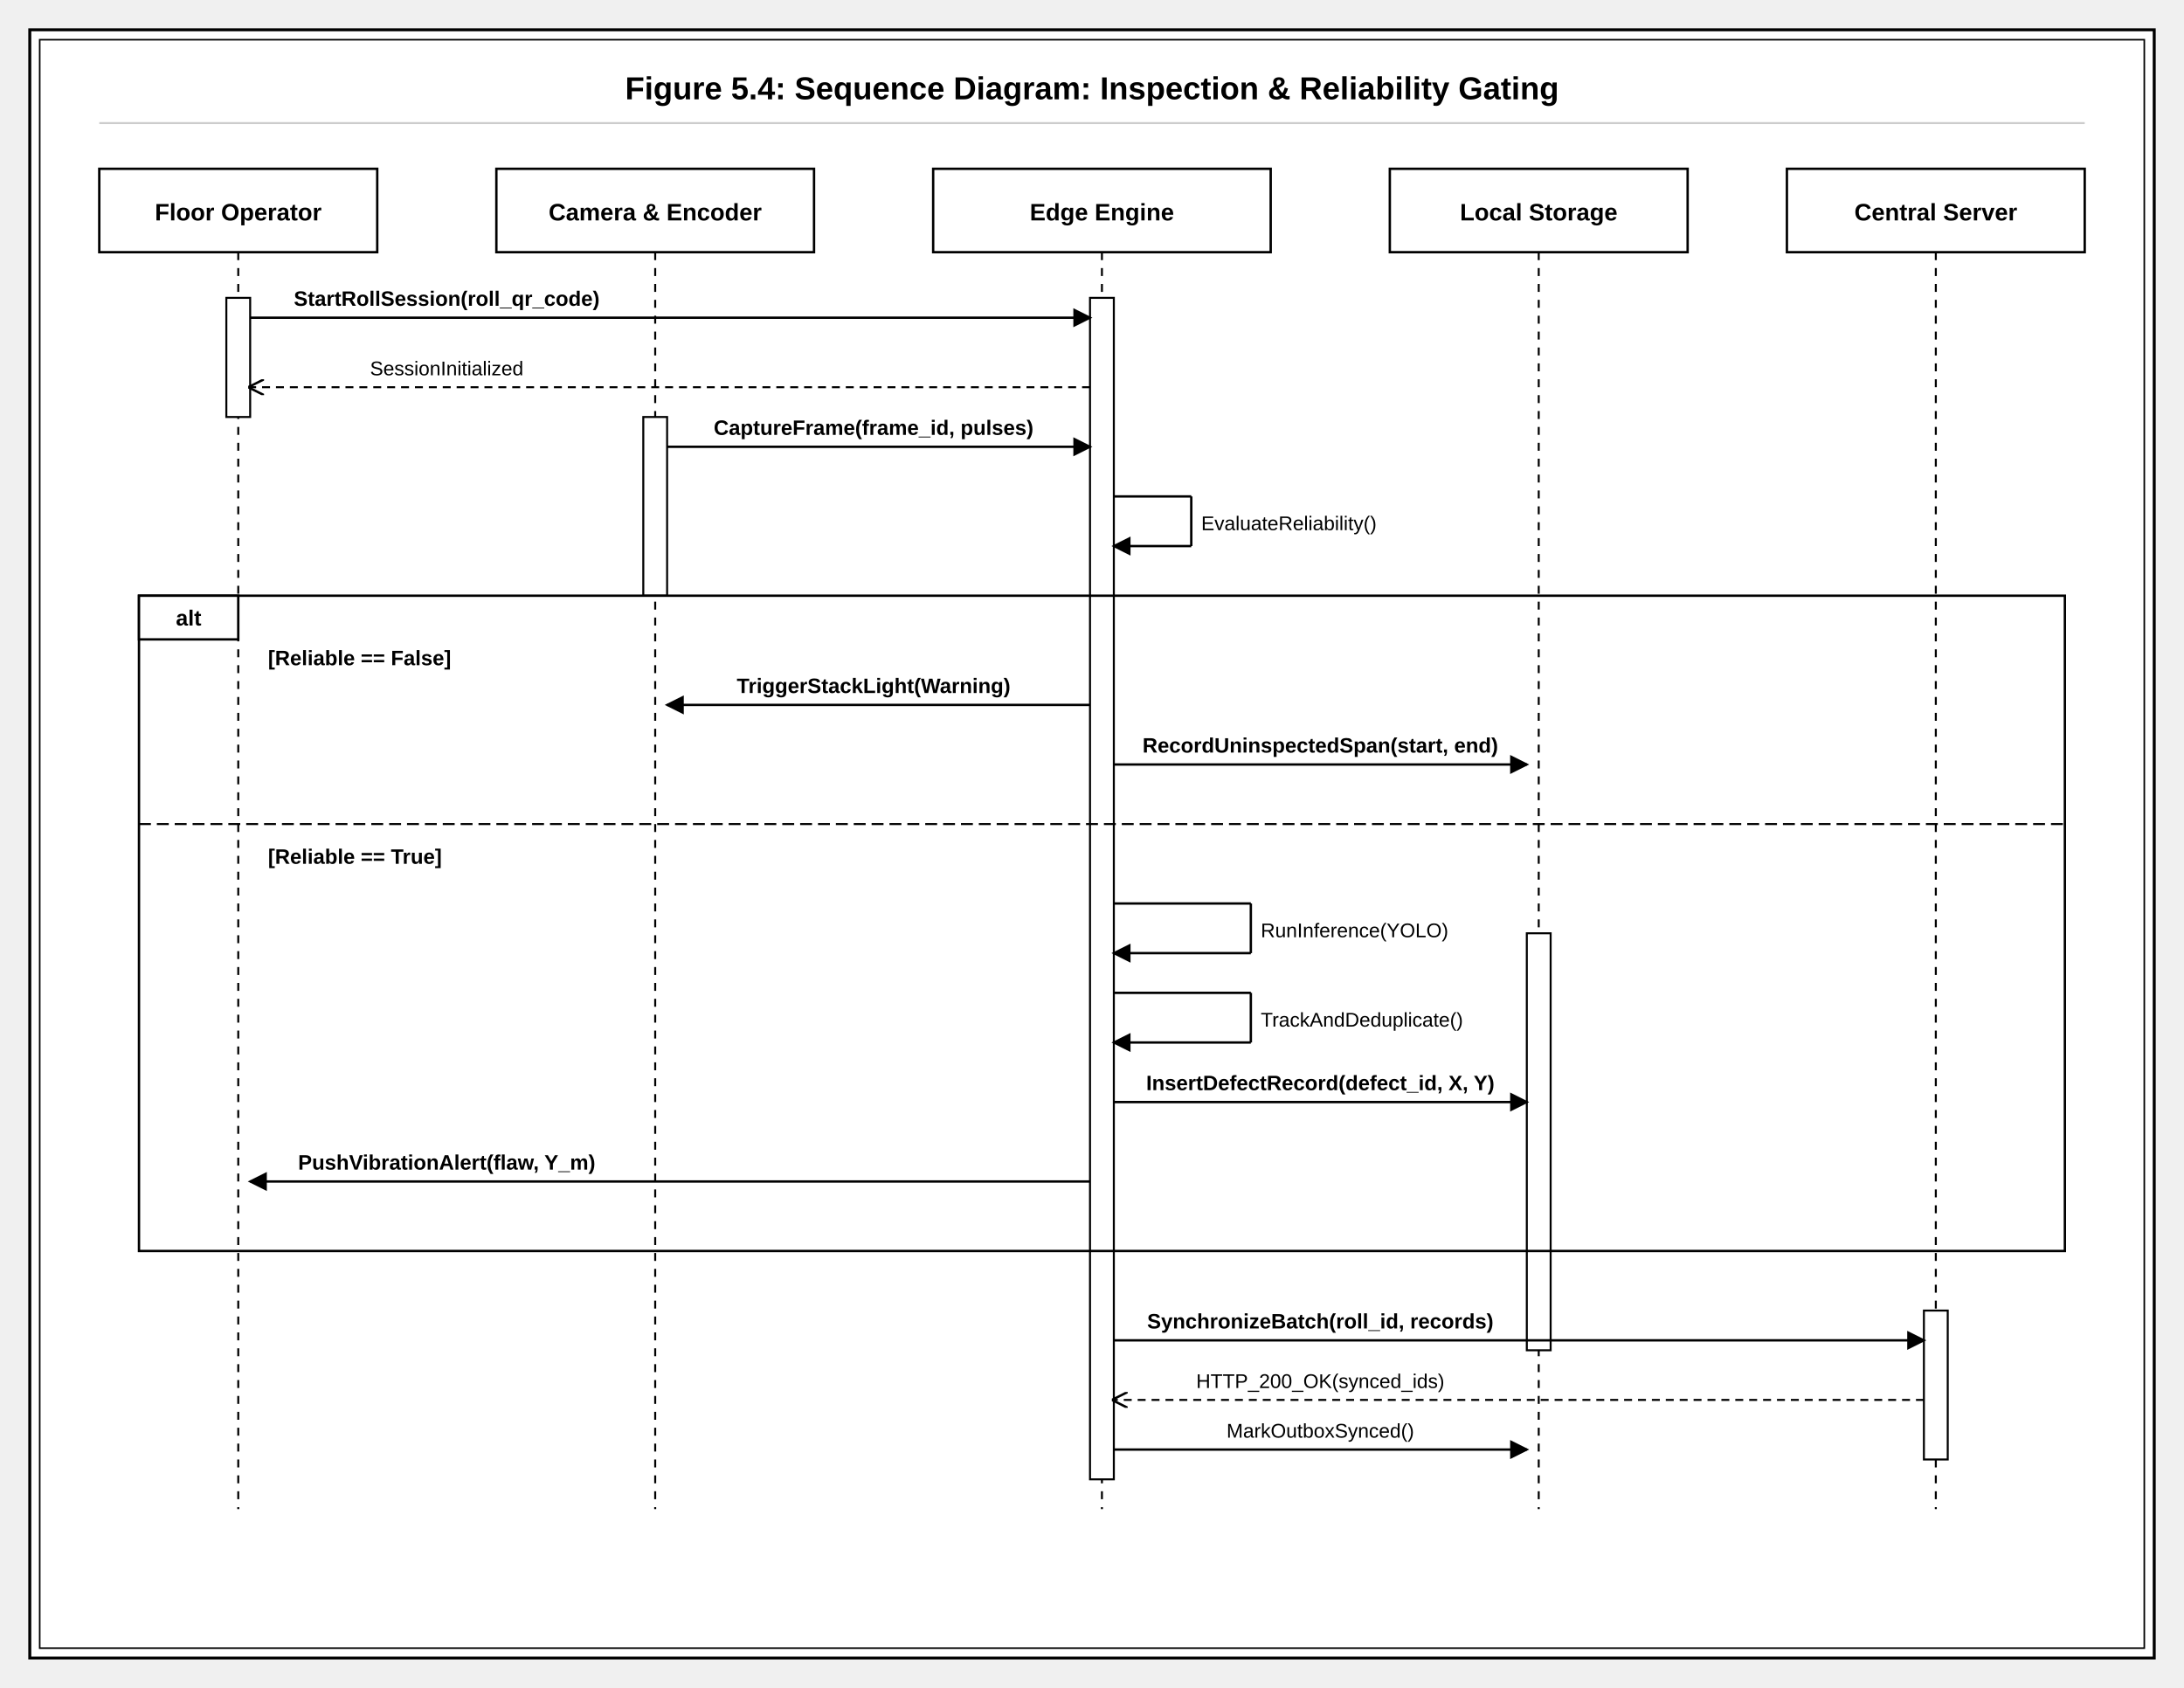
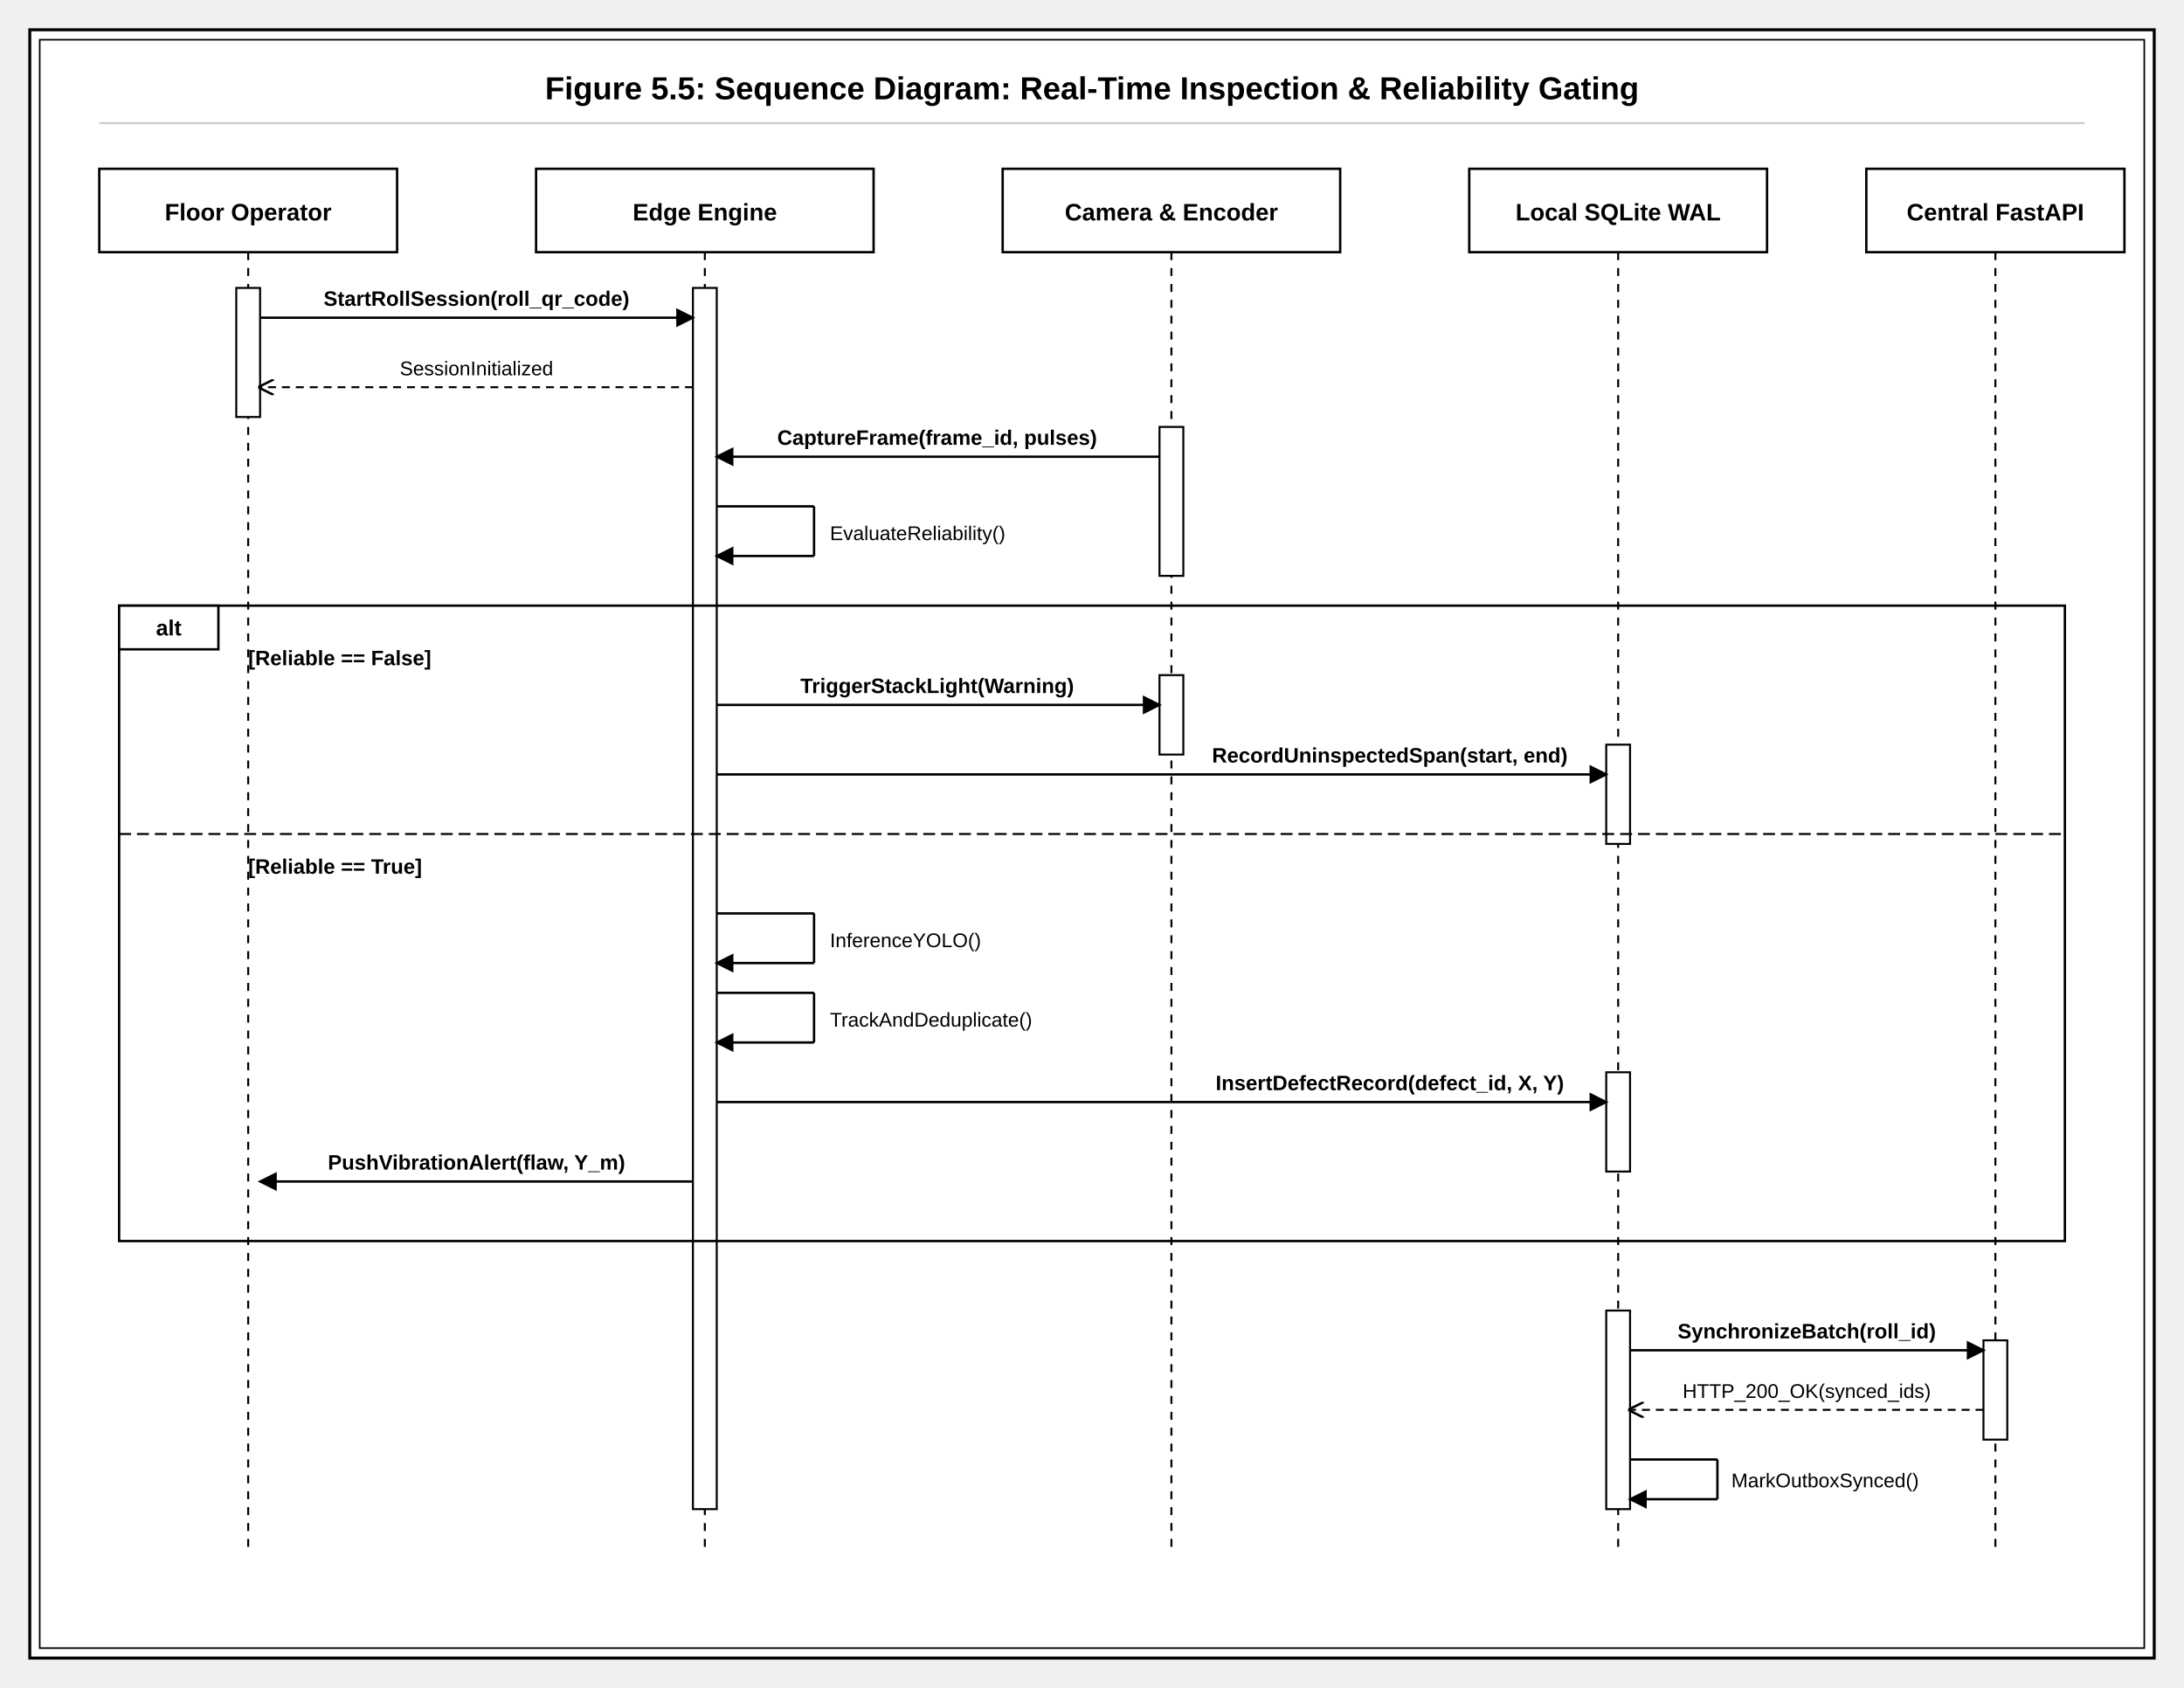
<svg xmlns="http://www.w3.org/2000/svg" viewBox="0 0 1100 850" width="100%" height="100%" style="background-color: #ffffff; font-family: Arial, Helvetica, sans-serif;">
  <defs>
    <marker id="arrow" markerWidth="8" markerHeight="8" refX="7" refY="4" orient="auto">
      <polygon points="0 0, 8 4, 0 8" fill="#000000" />
    </marker>
    <marker id="openArrow" markerWidth="8" markerHeight="8" refX="7" refY="4" orient="auto">
      <path d="M0,0 L8,4 L0,8" fill="none" stroke="#000000" stroke-width="1.2" />
    </marker>
  </defs>
  <rect x="15" y="15" width="1070" height="820" fill="#ffffff" stroke="#000000" stroke-width="1.5" />
  <rect x="20" y="20" width="1060" height="810" fill="none" stroke="#000000" stroke-width="0.8" />
-   <text x="550" y="50" fill="#000000" font-size="16" font-weight="bold" text-anchor="middle">Figure 5.4: Sequence Diagram: Inspection &amp; Reliability Gating</text>
+   <text x="550" y="50" fill="#000000" font-size="16" font-weight="bold" text-anchor="middle">Figure 5.5: Sequence Diagram: Real-Time Inspection &amp; Reliability Gating</text>
  <line x1="50" y1="62" x2="1050" y2="62" stroke="#cccccc" stroke-width="1" />
-   <rect x="50" y="85" width="140" height="42" fill="#ffffff" stroke="#000000" stroke-width="1.2" />
-   <text x="120" y="111" fill="#000000" font-size="12" font-weight="bold" text-anchor="middle">Floor Operator</text>
-   <line x1="120" y1="127" x2="120" y2="760" stroke="#000000" stroke-width="1" stroke-dasharray="4 4" />
-   <rect x="250" y="85" width="160" height="42" fill="#ffffff" stroke="#000000" stroke-width="1.2" />
-   <text x="330" y="111" fill="#000000" font-size="12" font-weight="bold" text-anchor="middle">Camera &amp; Encoder</text>
-   <line x1="330" y1="127" x2="330" y2="760" stroke="#000000" stroke-width="1" stroke-dasharray="4 4" />
-   <rect x="470" y="85" width="170" height="42" fill="#ffffff" stroke="#000000" stroke-width="1.2" />
-   <text x="555" y="111" fill="#000000" font-size="12" font-weight="bold" text-anchor="middle">Edge Engine</text>
-   <line x1="555" y1="127" x2="555" y2="760" stroke="#000000" stroke-width="1" stroke-dasharray="4 4" />
-   <rect x="700" y="85" width="150" height="42" fill="#ffffff" stroke="#000000" stroke-width="1.2" />
-   <text x="775" y="111" fill="#000000" font-size="12" font-weight="bold" text-anchor="middle">Local Storage</text>
-   <line x1="775" y1="127" x2="775" y2="760" stroke="#000000" stroke-width="1" stroke-dasharray="4 4" />
-   <rect x="900" y="85" width="150" height="42" fill="#ffffff" stroke="#000000" stroke-width="1.2" />
-   <text x="975" y="111" fill="#000000" font-size="12" font-weight="bold" text-anchor="middle">Central Server</text>
-   <line x1="975" y1="127" x2="975" y2="760" stroke="#000000" stroke-width="1" stroke-dasharray="4 4" />
-   <rect x="114" y="150" width="12" height="60" fill="#ffffff" stroke="#000000" stroke-width="1" />
-   <rect x="549" y="150" width="12" height="595" fill="#ffffff" stroke="#000000" stroke-width="1" />
-   <rect x="324" y="210" width="12" height="90" fill="#ffffff" stroke="#000000" stroke-width="1" />
-   <rect x="769" y="470" width="12" height="210" fill="#ffffff" stroke="#000000" stroke-width="1" />
-   <rect x="969" y="660" width="12" height="75" fill="#ffffff" stroke="#000000" stroke-width="1" />
-   <line x1="126" y1="160" x2="549" y2="160" stroke="#000000" stroke-width="1.2" marker-end="url(#arrow)" />
-   <rect x="135" y="142" width="180" height="16" fill="#ffffff" />
-   <text x="225" y="154" fill="#000000" font-size="10.5" font-weight="bold" text-anchor="middle">StartRollSession(roll_qr_code)</text>
-   <line x1="549" y1="195" x2="126" y2="195" stroke="#000000" stroke-width="1" stroke-dasharray="4 3" marker-end="url(#openArrow)" />
-   <rect x="165" y="177" width="120" height="16" fill="#ffffff" />
-   <text x="225" y="189" fill="#000000" font-size="10" text-anchor="middle">SessionInitialized</text>
-   <line x1="336" y1="225" x2="549" y2="225" stroke="#000000" stroke-width="1.2" marker-end="url(#arrow)" />
-   <rect x="350" y="207" width="180" height="16" fill="#ffffff" />
-   <text x="440" y="219" fill="#000000" font-size="10.5" font-weight="bold" text-anchor="middle">CaptureFrame(frame_id, pulses)</text>
-   <line x1="561" y1="250" x2="600" y2="250" stroke="#000000" stroke-width="1.2" />
-   <line x1="600" y1="250" x2="600" y2="275" stroke="#000000" stroke-width="1.2" />
-   <line x1="600" y1="275" x2="561" y2="275" stroke="#000000" stroke-width="1.2" marker-end="url(#arrow)" />
-   <text x="605" y="267" fill="#000000" font-size="10">EvaluateReliability()</text>
-   <rect x="70" y="300" width="970" height="330" fill="none" stroke="#000000" stroke-width="1.2" />
-   <rect x="70" y="300" width="50" height="22" fill="#ffffff" stroke="#000000" stroke-width="1.2" />
-   <text x="95" y="315" fill="#000000" font-size="11" font-weight="bold" text-anchor="middle">alt</text>
-   <text x="135" y="335" fill="#000000" font-size="10.5" font-weight="bold">[Reliable == False]</text>
-   <line x1="549" y1="355" x2="336" y2="355" stroke="#000000" stroke-width="1.2" marker-end="url(#arrow)" />
-   <rect x="360" y="337" width="160" height="16" fill="#ffffff" />
-   <text x="440" y="349" fill="#000000" font-size="10.5" font-weight="bold" text-anchor="middle">TriggerStackLight(Warning)</text>
-   <line x1="561" y1="385" x2="769" y2="385" stroke="#000000" stroke-width="1.2" marker-end="url(#arrow)" />
-   <rect x="575" y="367" width="180" height="16" fill="#ffffff" />
-   <text x="665" y="379" fill="#000000" font-size="10.5" font-weight="bold" text-anchor="middle">RecordUninspectedSpan(start, end)</text>
-   <line x1="70" y1="415" x2="1040" y2="415" stroke="#000000" stroke-width="1" stroke-dasharray="6 3" />
-   <text x="135" y="435" fill="#000000" font-size="10.5" font-weight="bold">[Reliable == True]</text>
-   <line x1="561" y1="455" x2="630" y2="455" stroke="#000000" stroke-width="1.2" />
-   <line x1="630" y1="455" x2="630" y2="480" stroke="#000000" stroke-width="1.2" />
-   <line x1="630" y1="480" x2="561" y2="480" stroke="#000000" stroke-width="1.2" marker-end="url(#arrow)" />
-   <text x="635" y="472" fill="#000000" font-size="10">RunInference(YOLO)</text>
-   <line x1="561" y1="500" x2="630" y2="500" stroke="#000000" stroke-width="1.2" />
-   <line x1="630" y1="500" x2="630" y2="525" stroke="#000000" stroke-width="1.2" />
-   <line x1="630" y1="525" x2="561" y2="525" stroke="#000000" stroke-width="1.2" marker-end="url(#arrow)" />
-   <text x="635" y="517" fill="#000000" font-size="10">TrackAndDeduplicate()</text>
-   <line x1="561" y1="555" x2="769" y2="555" stroke="#000000" stroke-width="1.2" marker-end="url(#arrow)" />
-   <rect x="580" y="537" width="170" height="16" fill="#ffffff" />
-   <text x="665" y="549" fill="#000000" font-size="10.5" font-weight="bold" text-anchor="middle">InsertDefectRecord(defect_id, X, Y)</text>
-   <line x1="549" y1="595" x2="126" y2="595" stroke="#000000" stroke-width="1.2" marker-end="url(#arrow)" />
-   <rect x="135" y="577" width="180" height="16" fill="#ffffff" />
-   <text x="225" y="589" fill="#000000" font-size="10.5" font-weight="bold" text-anchor="middle">PushVibrationAlert(flaw, Y_m)</text>
-   <line x1="561" y1="675" x2="969" y2="675" stroke="#000000" stroke-width="1.2" marker-end="url(#arrow)" />
-   <rect x="575" y="657" width="180" height="16" fill="#ffffff" />
-   <text x="665" y="669" fill="#000000" font-size="10.5" font-weight="bold" text-anchor="middle">SynchronizeBatch(roll_id, records)</text>
-   <line x1="969" y1="705" x2="561" y2="705" stroke="#000000" stroke-width="1" stroke-dasharray="4 3" marker-end="url(#openArrow)" />
-   <rect x="590" y="687" width="150" height="16" fill="#ffffff" />
-   <text x="665" y="699" fill="#000000" font-size="10" text-anchor="middle">HTTP_200_OK(synced_ids)</text>
-   <line x1="561" y1="730" x2="769" y2="730" stroke="#000000" stroke-width="1.2" marker-end="url(#arrow)" />
-   <rect x="600" y="712" width="130" height="16" fill="#ffffff" />
-   <text x="665" y="724" fill="#000000" font-size="10" text-anchor="middle">MarkOutboxSynced()</text>
+   <rect x="50" y="85" width="150" height="42" fill="#ffffff" stroke="#000000" stroke-width="1.2" />
+   <text x="125" y="111" fill="#000000" font-size="12" font-weight="bold" text-anchor="middle">Floor Operator</text>
+   <line x1="125" y1="127" x2="125" y2="780" stroke="#000000" stroke-width="1" stroke-dasharray="4 4" />
+   <rect x="270" y="85" width="170" height="42" fill="#ffffff" stroke="#000000" stroke-width="1.2" />
+   <text x="355" y="111" fill="#000000" font-size="12" font-weight="bold" text-anchor="middle">Edge Engine</text>
+   <line x1="355" y1="127" x2="355" y2="780" stroke="#000000" stroke-width="1" stroke-dasharray="4 4" />
+   <rect x="505" y="85" width="170" height="42" fill="#ffffff" stroke="#000000" stroke-width="1.2" />
+   <text x="590" y="111" fill="#000000" font-size="12" font-weight="bold" text-anchor="middle">Camera &amp; Encoder</text>
+   <line x1="590" y1="127" x2="590" y2="780" stroke="#000000" stroke-width="1" stroke-dasharray="4 4" />
+   <rect x="740" y="85" width="150" height="42" fill="#ffffff" stroke="#000000" stroke-width="1.2" />
+   <text x="815" y="111" fill="#000000" font-size="12" font-weight="bold" text-anchor="middle">Local SQLite WAL</text>
+   <line x1="815" y1="127" x2="815" y2="780" stroke="#000000" stroke-width="1" stroke-dasharray="4 4" />
+   <rect x="940" y="85" width="130" height="42" fill="#ffffff" stroke="#000000" stroke-width="1.2" />
+   <text x="1005" y="111" fill="#000000" font-size="12" font-weight="bold" text-anchor="middle">Central FastAPI</text>
+   <line x1="1005" y1="127" x2="1005" y2="780" stroke="#000000" stroke-width="1" stroke-dasharray="4 4" />
+   <rect x="119" y="145" width="12" height="65" fill="#ffffff" stroke="#000000" stroke-width="1" />
+   <rect x="349" y="145" width="12" height="615" fill="#ffffff" stroke="#000000" stroke-width="1" />
+   <rect x="584" y="215" width="12" height="75" fill="#ffffff" stroke="#000000" stroke-width="1" />
+   <rect x="584" y="340" width="12" height="40" fill="#ffffff" stroke="#000000" stroke-width="1" />
+   <rect x="809" y="375" width="12" height="50" fill="#ffffff" stroke="#000000" stroke-width="1" />
+   <rect x="809" y="540" width="12" height="50" fill="#ffffff" stroke="#000000" stroke-width="1" />
+   <rect x="809" y="660" width="12" height="100" fill="#ffffff" stroke="#000000" stroke-width="1" />
+   <rect x="999" y="675" width="12" height="50" fill="#ffffff" stroke="#000000" stroke-width="1" />
+   <line x1="131" y1="160" x2="349" y2="160" stroke="#000000" stroke-width="1.2" marker-end="url(#arrow)" />
+   <rect x="145" y="142" width="190" height="16" fill="#ffffff" />
+   <text x="240" y="154" fill="#000000" font-size="10.5" font-weight="bold" text-anchor="middle">StartRollSession(roll_qr_code)</text>
+   <line x1="349" y1="195" x2="131" y2="195" stroke="#000000" stroke-width="1" stroke-dasharray="4 3" marker-end="url(#openArrow)" />
+   <rect x="180" y="177" width="120" height="16" fill="#ffffff" />
+   <text x="240" y="189" fill="#000000" font-size="10" text-anchor="middle">SessionInitialized</text>
+   <line x1="584" y1="230" x2="361" y2="230" stroke="#000000" stroke-width="1.2" marker-end="url(#arrow)" />
+   <rect x="375" y="212" width="195" height="16" fill="#ffffff" />
+   <text x="472" y="224" fill="#000000" font-size="10.5" font-weight="bold" text-anchor="middle">CaptureFrame(frame_id, pulses)</text>
+   <line x1="361" y1="255" x2="410" y2="255" stroke="#000000" stroke-width="1.2" />
+   <line x1="410" y1="255" x2="410" y2="280" stroke="#000000" stroke-width="1.2" />
+   <line x1="410" y1="280" x2="361" y2="280" stroke="#000000" stroke-width="1.2" marker-end="url(#arrow)" />
+   <text x="418" y="272" fill="#000000" font-size="10">EvaluateReliability()</text>
+   <rect x="60" y="305" width="980" height="320" fill="none" stroke="#000000" stroke-width="1.2" />
+   <rect x="60" y="305" width="50" height="22" fill="#ffffff" stroke="#000000" stroke-width="1.2" />
+   <text x="85" y="320" fill="#000000" font-size="11" font-weight="bold" text-anchor="middle">alt</text>
+   <text x="125" y="335" fill="#000000" font-size="10.5" font-weight="bold">[Reliable == False]</text>
+   <line x1="361" y1="355" x2="584" y2="355" stroke="#000000" stroke-width="1.2" marker-end="url(#arrow)" />
+   <rect x="380" y="337" width="185" height="16" fill="#ffffff" />
+   <text x="472" y="349" fill="#000000" font-size="10.5" font-weight="bold" text-anchor="middle">TriggerStackLight(Warning)</text>
+   <line x1="361" y1="390" x2="809" y2="390" stroke="#000000" stroke-width="1.2" marker-end="url(#arrow)" />
+   <rect x="605" y="372" width="190" height="16" fill="#ffffff" />
+   <text x="700" y="384" fill="#000000" font-size="10.5" font-weight="bold" text-anchor="middle">RecordUninspectedSpan(start, end)</text>
+   <line x1="60" y1="420" x2="1040" y2="420" stroke="#000000" stroke-width="1" stroke-dasharray="6 3" />
+   <text x="125" y="440" fill="#000000" font-size="10.5" font-weight="bold">[Reliable == True]</text>
+   <line x1="361" y1="460" x2="410" y2="460" stroke="#000000" stroke-width="1.2" />
+   <line x1="410" y1="460" x2="410" y2="485" stroke="#000000" stroke-width="1.2" />
+   <line x1="410" y1="485" x2="361" y2="485" stroke="#000000" stroke-width="1.2" marker-end="url(#arrow)" />
+   <text x="418" y="477" fill="#000000" font-size="10">InferenceYOLO()</text>
+   <line x1="361" y1="500" x2="410" y2="500" stroke="#000000" stroke-width="1.2" />
+   <line x1="410" y1="500" x2="410" y2="525" stroke="#000000" stroke-width="1.2" />
+   <line x1="410" y1="525" x2="361" y2="525" stroke="#000000" stroke-width="1.2" marker-end="url(#arrow)" />
+   <text x="418" y="517" fill="#000000" font-size="10">TrackAndDeduplicate()</text>
+   <line x1="361" y1="555" x2="809" y2="555" stroke="#000000" stroke-width="1.2" marker-end="url(#arrow)" />
+   <rect x="605" y="537" width="190" height="16" fill="#ffffff" />
+   <text x="700" y="549" fill="#000000" font-size="10.5" font-weight="bold" text-anchor="middle">InsertDefectRecord(defect_id, X, Y)</text>
+   <line x1="349" y1="595" x2="131" y2="595" stroke="#000000" stroke-width="1.2" marker-end="url(#arrow)" />
+   <rect x="145" y="577" width="190" height="16" fill="#ffffff" />
+   <text x="240" y="589" fill="#000000" font-size="10.5" font-weight="bold" text-anchor="middle">PushVibrationAlert(flaw, Y_m)</text>
+   <line x1="821" y1="680" x2="999" y2="680" stroke="#000000" stroke-width="1.2" marker-end="url(#arrow)" />
+   <rect x="830" y="662" width="160" height="16" fill="#ffffff" />
+   <text x="910" y="674" fill="#000000" font-size="10.5" font-weight="bold" text-anchor="middle">SynchronizeBatch(roll_id)</text>
+   <line x1="999" y1="710" x2="821" y2="710" stroke="#000000" stroke-width="1" stroke-dasharray="4 3" marker-end="url(#openArrow)" />
+   <rect x="840" y="692" width="140" height="16" fill="#ffffff" />
+   <text x="910" y="704" fill="#000000" font-size="10" text-anchor="middle">HTTP_200_OK(synced_ids)</text>
+   <line x1="821" y1="735" x2="865" y2="735" stroke="#000000" stroke-width="1.2" />
+   <line x1="865" y1="735" x2="865" y2="755" stroke="#000000" stroke-width="1.2" />
+   <line x1="865" y1="755" x2="821" y2="755" stroke="#000000" stroke-width="1.2" marker-end="url(#arrow)" />
+   <text x="872" y="749" fill="#000000" font-size="10">MarkOutboxSynced()</text>
</svg>
